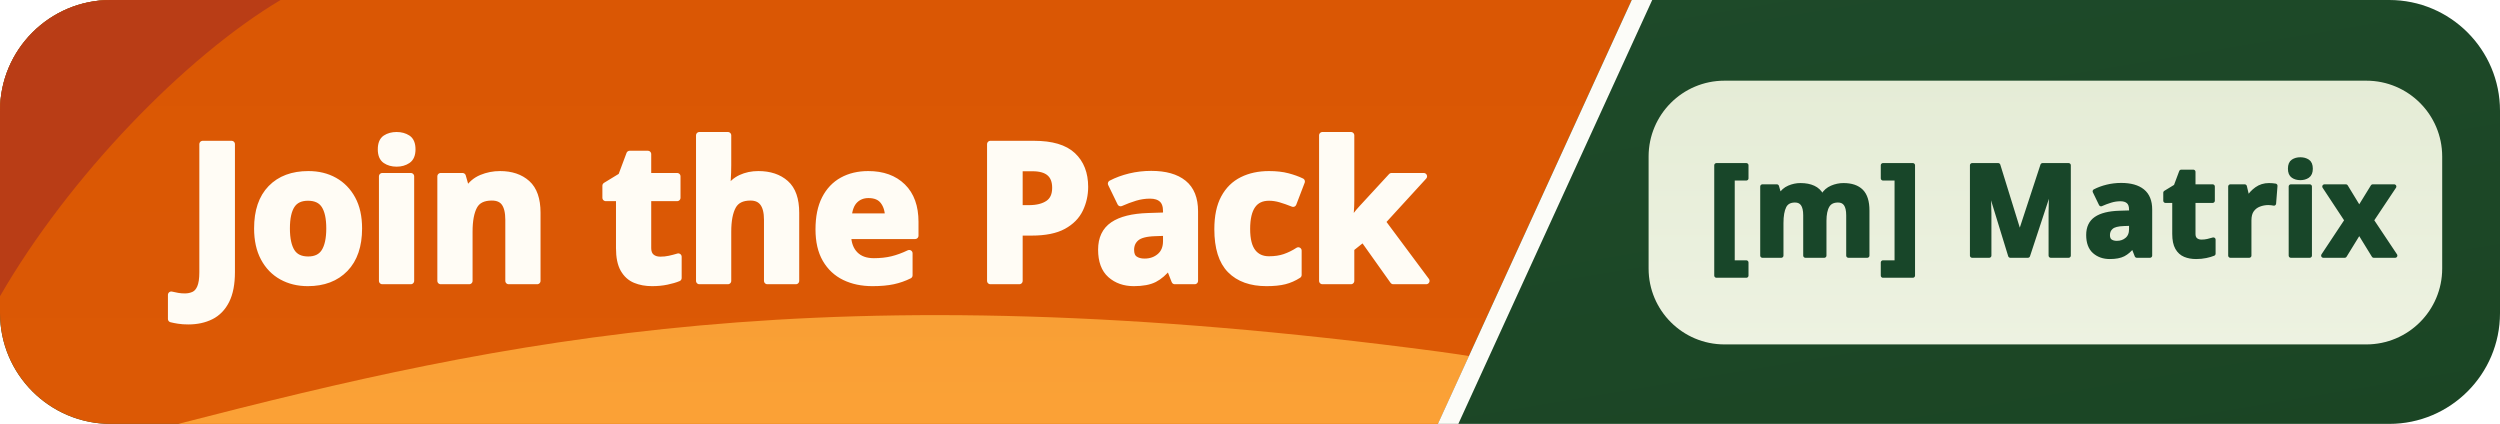
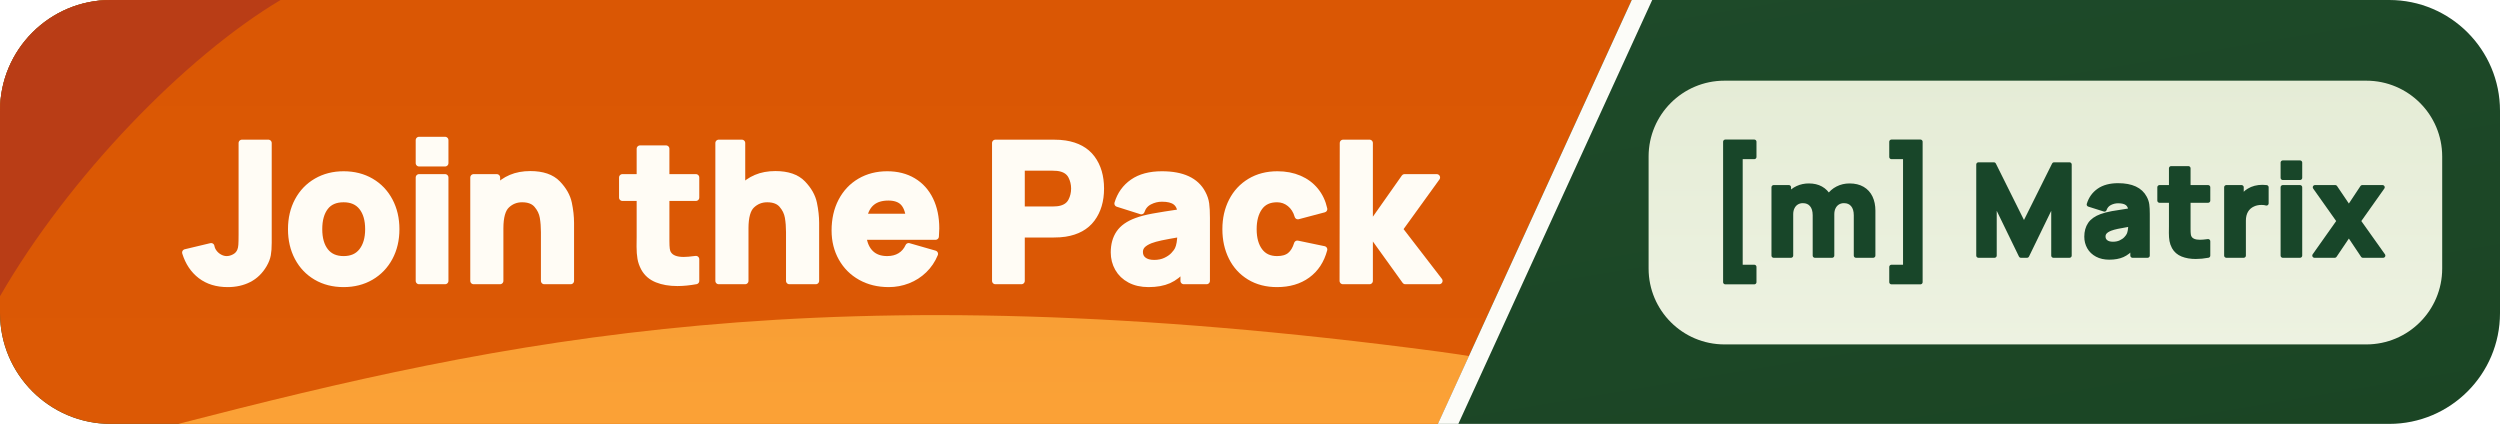
<svg xmlns="http://www.w3.org/2000/svg" width="2076" height="352" viewBox="0 0 2076 352" role="img" aria-labelledby="title description">
  <defs>
    <clipPath id="banner-mask">
      <rect width="2076" height="352" rx="92" />
    </clipPath>
    <clipPath id="copper-mask">
      <path d="M0 0H1355L1194 352H0Z" />
    </clipPath>
    <linearGradient id="forest-gradient" x1="0" y1="0" x2="1" y2="1">
      <stop offset="0" stop-color="#1F4C2C" />
      <stop offset="1" stop-color="#1B4524" />
    </linearGradient>
    <linearGradient id="copper-gradient" x1="0" y1="0" x2="0" y2="1">
      <stop offset="0" stop-color="#DA5704" />
      <stop offset="1" stop-color="#DC5905" />
    </linearGradient>
    <linearGradient id="gold-gradient" x1="0" y1="0" x2="0" y2="1">
      <stop offset="0" stop-color="#F99F35" />
      <stop offset="1" stop-color="#FFA638" />
    </linearGradient>
    <linearGradient id="pale-gradient" x1="0" y1="0" x2="0" y2="1">
      <stop offset="0" stop-color="#E5ECD6" />
      <stop offset="1" stop-color="#EDF2E1" />
    </linearGradient>
+     <path id="g-u74" d="M442 -30 Q273 -30 160.5 56 Q48 142 0 296 L268 360 Q274 324 298.5 292.5 Q323 261 358.5 242.5 Q394 224 430 224 Q472 224 514 246.5 Q556 269 574 312 Q585 338 587.5 374.5 Q590 411 590 480 L590 1440 L866 1440 L866 480 L866 397 Q866 321 857 272.5 Q848 224 818 172 Q758 69 661.5 19.5 Q565 -30 442 -30 Z" />
+     <path id="g-u111" d="M626 -30 Q465 -30 341 42.5 Q217 115 148.5 244.5 Q80 374 80 540 Q80 707 149.5 836.5 Q219 966 343.5 1038 Q468 1110 626 1110 Q787 1110 911.5 1037.5 Q1036 965 1105 835 Q1174 705 1174 540 Q1174 374 1104.5 244.5 Q1035 115 910.5 42.5 Q786 -30 626 -30 Z M368 540 Q368 392 434.5 308 Q501 224 626 224 Q753 224 819.5 310 Q886 396 886 540 Q886 687 819 771.5 Q752 856 626 856 Q497 856 432.5 771.5 Q368 687 368 540 Z" />
+     <path id="g-u105" d="M160 1470 L432 1470 L432 1230 L160 1230 Z M160 1080 L432 1080 L432 0 L160 0 Z" />
+     <path id="g-u110" d="M876 510 Q876 592 864 664 Q852 736 800.5 796 Q749 856 644 856 Q550 856 482 791.5 Q414 727 414 548 L414 0 L138 0 L138 1080 L380 1080 L380 969 Q441 1037 529 1074.5 Q617 1112 730 1112 Q920 1112 1013.5 1015 Q1107 918 1129.5 810 Q1152 702 1152 606 L1152 0 L876 0 Z" />
+     <path id="g-u116" d="M788 0 Q684 -19 594 -19 Q472 -19 382 17.5 Q292 54 248 134 Q221 184 212 236 Q203 288 203 359 L204 458 L204 870 L20 870 L20 1080 L204 1080 L204 1380 L476 1380 L476 1080 L788 1080 L788 870 L476 870 L476 474 L476 417 Q476 365 480 333 Q484 301 498 280 Q539 215 660 215 Q706 215 788 226 Z" />
+     <path id="g-u104" d="M876 510 Q876 592 864 664 Q852 736 800.5 796 Q749 856 644 856 Q550 856 482 791.5 Q414 727 414 548 L414 0 L138 0 L138 1440 L380 1440 L380 969 Q441 1037 529 1074.5 Q617 1112 730 1112 Q920 1112 1013.5 1015 Q1107 918 1129.5 810 Q1152 702 1152 606 L1152 0 L876 0 Z" />
+     <path id="g-u101" d="M642 -30 Q478 -30 350.5 41 Q223 112 151.5 239 Q80 366 80 526 Q80 700 149.5 832.5 Q219 965 343 1037.5 Q467 1110 626 1110 Q782 1110 897 1041 Q1012 972 1073.5 845 Q1135 718 1135 547 Q1135 520 1131 464 L373 464 Q388 348 452.5 286 Q517 224 626 224 Q705 224 762.5 259 Q820 294 850 360 L1122 282 Q1082 185 1009 114.5 Q936 44 841 7 Q746 -30 642 -30 Z M856 666 Q842 775 789.5 824.5 Q737 874 638 874 Q423 874 380 666 Z" />
+     <path id="g-u80" d="M140 1440 L748 1440 Q817 1440 868 1432 Q1055 1403 1147.5 1278.5 Q1240 1154 1240 964 Q1240 775 1147 650 Q1054 525 868 496 Q817 488 748 488 L412 488 L412 0 L140 0 Z M736 742 Q793 742 828 752 Q903 772 934.5 832.5 Q966 893 966 964 Q966 1035 934.5 1095.5 Q903 1156 828 1176 Q793 1186 736 1186 L412 1186 L412 742 Z" />
+     <path id="g-u97" d="M440 -30 Q328 -30 246.5 13.5 Q165 57 122.5 132 Q80 207 80 298 Q80 416 135 497 Q190 578 316 624 Q386 650 487 668.5 Q588 687 778 715 Q770 791 722.5 826.5 Q675 862 580 862 Q511 862 449 830 Q387 798 364 730 L118 808 Q160 948 276 1029 Q392 1110 580 1110 Q899 1110 1002 914 Q1031 860 1038.5 804.5 Q1046 749 1046 660 L1046 0 L808 0 L808 132 Q736 46 650 8 Q564 -30 440 -30 Z M346 302 Q346 247 386.5 215.5 Q427 184 498 184 Q567 184 619 208.5 Q671 233 702.5 266 Q734 299 748 328 Q774 381 776 495 Q635 471 569 457 Q503 443 458 426 Q399 402 372.5 372.5 Q346 343 346 302 Z" />
+     <path id="g-u99" d="M616 -30 Q452 -30 330.5 44 Q209 118 144.5 247.5 Q80 377 80 540 Q80 704 146.5 833.5 Q213 963 335.5 1036.5 Q458 1110 620 1110 Q746 1110 847.5 1066.5 Q949 1023 1015.5 941.5 Q1082 860 1106 750 L834 678 Q810 761 751 808.5 Q692 856 616 856 Q492 856 430 769 Q368 682 368 540 Q368 395 432 309.5 Q496 224 616 224 Q704 224 753.5 264 Q803 304 828 386 L1106 328 Q1060 156 932 63 Q804 -30 616 -30 Z" />
+     <path id="g-u107" d="M140 1440 L416 1440 L416 560 L782 1080 L1118 1080 L728 540 L1144 0 L790 0 L416 520 L416 0 L138 0 Z" />
+     <path id="g-open-bracket" d="M280 1800 L738 1800 L738 1560 L520 1560 L520 -180 L738 -180 L738 -420 L280 -420 Z" />
+     <path id="g-u109" d="M1440 638 Q1440 744 1389.5 804 Q1339 864 1250 864 Q1194 864 1151.5 837.5 Q1109 811 1085.5 763.5 Q1062 716 1062 654 L1062 0 L790 0 L790 638 Q790 744 739.5 804 Q689 864 600 864 Q544 864 501.5 837.5 Q459 811 435.5 763.5 Q412 716 412 654 L412 0 L138 0 L138 1080 L378 1080 L378 962 Q433 1030 515.5 1068 Q598 1106 694 1106 Q806 1106 885 1061.5 Q964 1017 1008 938 Q1061 1017 1148 1061.5 Q1235 1106 1338 1106 Q1459 1106 1543 1057 Q1627 1008 1669.5 918.5 Q1712 829 1712 710 L1712 0 L1440 0 Z" />
+     <path id="g-close-bracket" d="M120 -420 L120 -180 L338 -180 L338 1560 L120 1560 L120 1800 L578 1800 L578 -420 Z" />
+     <path id="g-u77" d="M140 1440 L384 1440 L860 484 L1336 1440 L1580 1440 L1580 0 L1326 0 L1326 860 L908 0 L812 0 L394 860 L394 0 L140 0 Z" />
+     <path id="g-u114" d="M140 1080 L380 1080 L380 906 Q425 987 496 1028 Q587 1084 712 1084 Q746 1084 774 1080 L774 826 Q743 836 697 836 Q621 836 562 808 Q490 775 452 710 Q414 645 414 552 L414 0 L140 0 Z" />
+     <path id="g-u120" d="M406 546 L28 1080 L348 1080 L564 760 L776 1080 L1096 1080 L718 546 L1106 0 L786 0 L564 332 L340 0 L20 0 Z" />
  </defs>
  <g clip-path="url(#banner-mask)">
    <rect width="2076" height="352" fill="url(#forest-gradient)" />
    <path d="M0 0H1355L1194 352H0Z" fill="url(#copper-gradient)" />
    <path d="M0 0H233C154 47 57 147 0 246Z" fill="#B93D16" />
    <path d="M148 352C420 282 683 224 1195 292C1280 303 1410 338 1500 350L1500 520H0Z" clip-path="url(#copper-mask)" fill="url(#gold-gradient)" />
    <path d="M1355 0H1372L1211 352H1194Z" fill="#FCFCF8" />
    <rect x="1369" y="67" width="659" height="219" rx="63" fill="url(#pale-gradient)" />
  </g>
-   <text id="join-the-pack" x="154" y="233.24" fill="#FFFCF5" stroke="#FFFCF5" stroke-width="5.565" stroke-linejoin="round" paint-order="stroke fill" font-family="Manrope" font-size="159" font-weight="800" font-kerning="none" letter-spacing="0">Join the Pack</text>
-   <text id="matrix-wordmark" x="1418" y="212.225" fill="#184629" stroke="#184629" stroke-width="3.675" stroke-linejoin="round" paint-order="stroke fill" font-family="Manrope" font-size="105" font-weight="800" font-kerning="none" letter-spacing="2.572">[m] Matrix</text>
+   <g id="join-the-pack" fill="#FFFCF5" stroke="#FFFCF5" stroke-width="70" stroke-linejoin="round" paint-order="stroke fill" transform="translate(154 233.24) scale(0.0795 -0.0795)" aria-label="Join the Pack">
+     <use href="#g-u74" x="0" />
+     <use href="#g-u111" x="1026" />
+     <use href="#g-u105" x="2280" />
+     <use href="#g-u110" x="2872" />
+     <use href="#g-u116" x="4544" />
+     <use href="#g-u104" x="5432" />
+     <use href="#g-u101" x="6704" />
+     <use href="#g-u80" x="8320" />
+     <use href="#g-u97" x="9620" />
+     <use href="#g-u99" x="10786" />
+     <use href="#g-u107" x="11952" />
+   </g>
+   <g id="matrix-wordmark" fill="#184629" stroke="#184629" stroke-width="70" stroke-linejoin="round" paint-order="stroke fill" transform="translate(1418 212.225) scale(0.0525 -0.0525)" aria-label="[m] Matrix">
+     <use href="#g-open-bracket" x="0" />
+     <use href="#g-u109" x="907" />
+     <use href="#g-close-bracket" x="2788" />
+     <use href="#g-u77" x="4144" />
+     <use href="#g-u97" x="5913" />
+     <use href="#g-u116" x="7128" />
+     <use href="#g-u114" x="8065" />
+     <use href="#g-u105" x="8938" />
+     <use href="#g-u120" x="9579" />
+   </g>
</svg>
